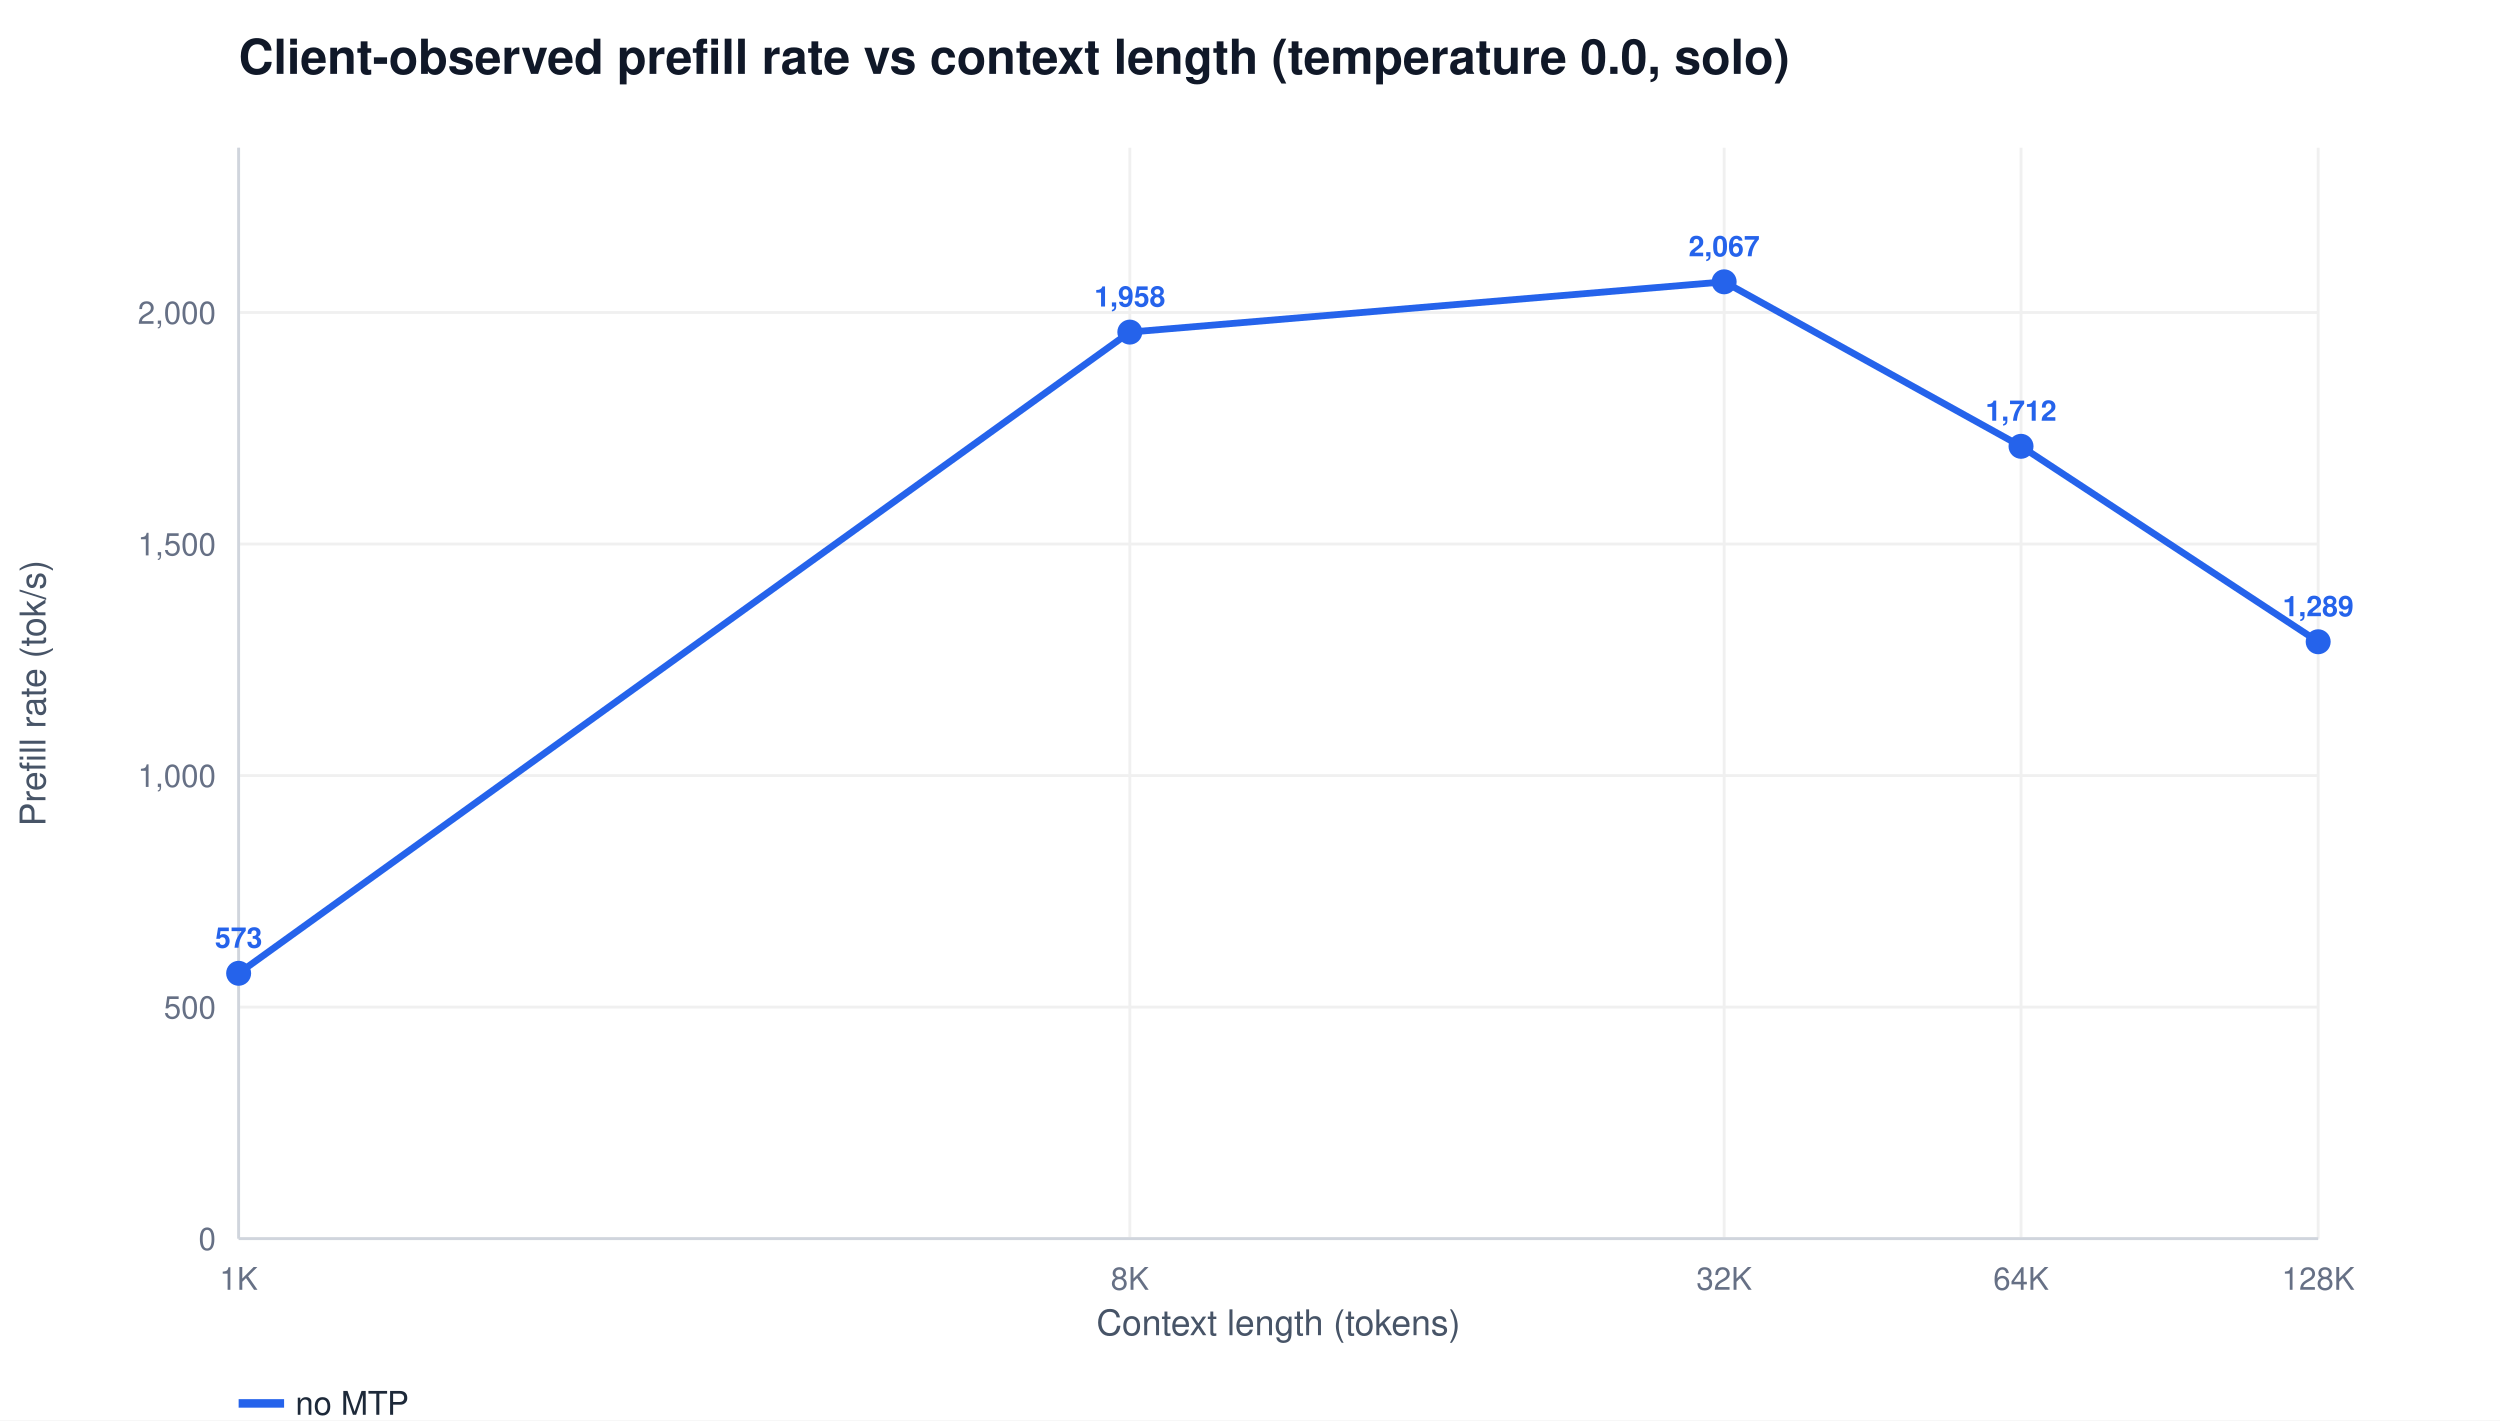
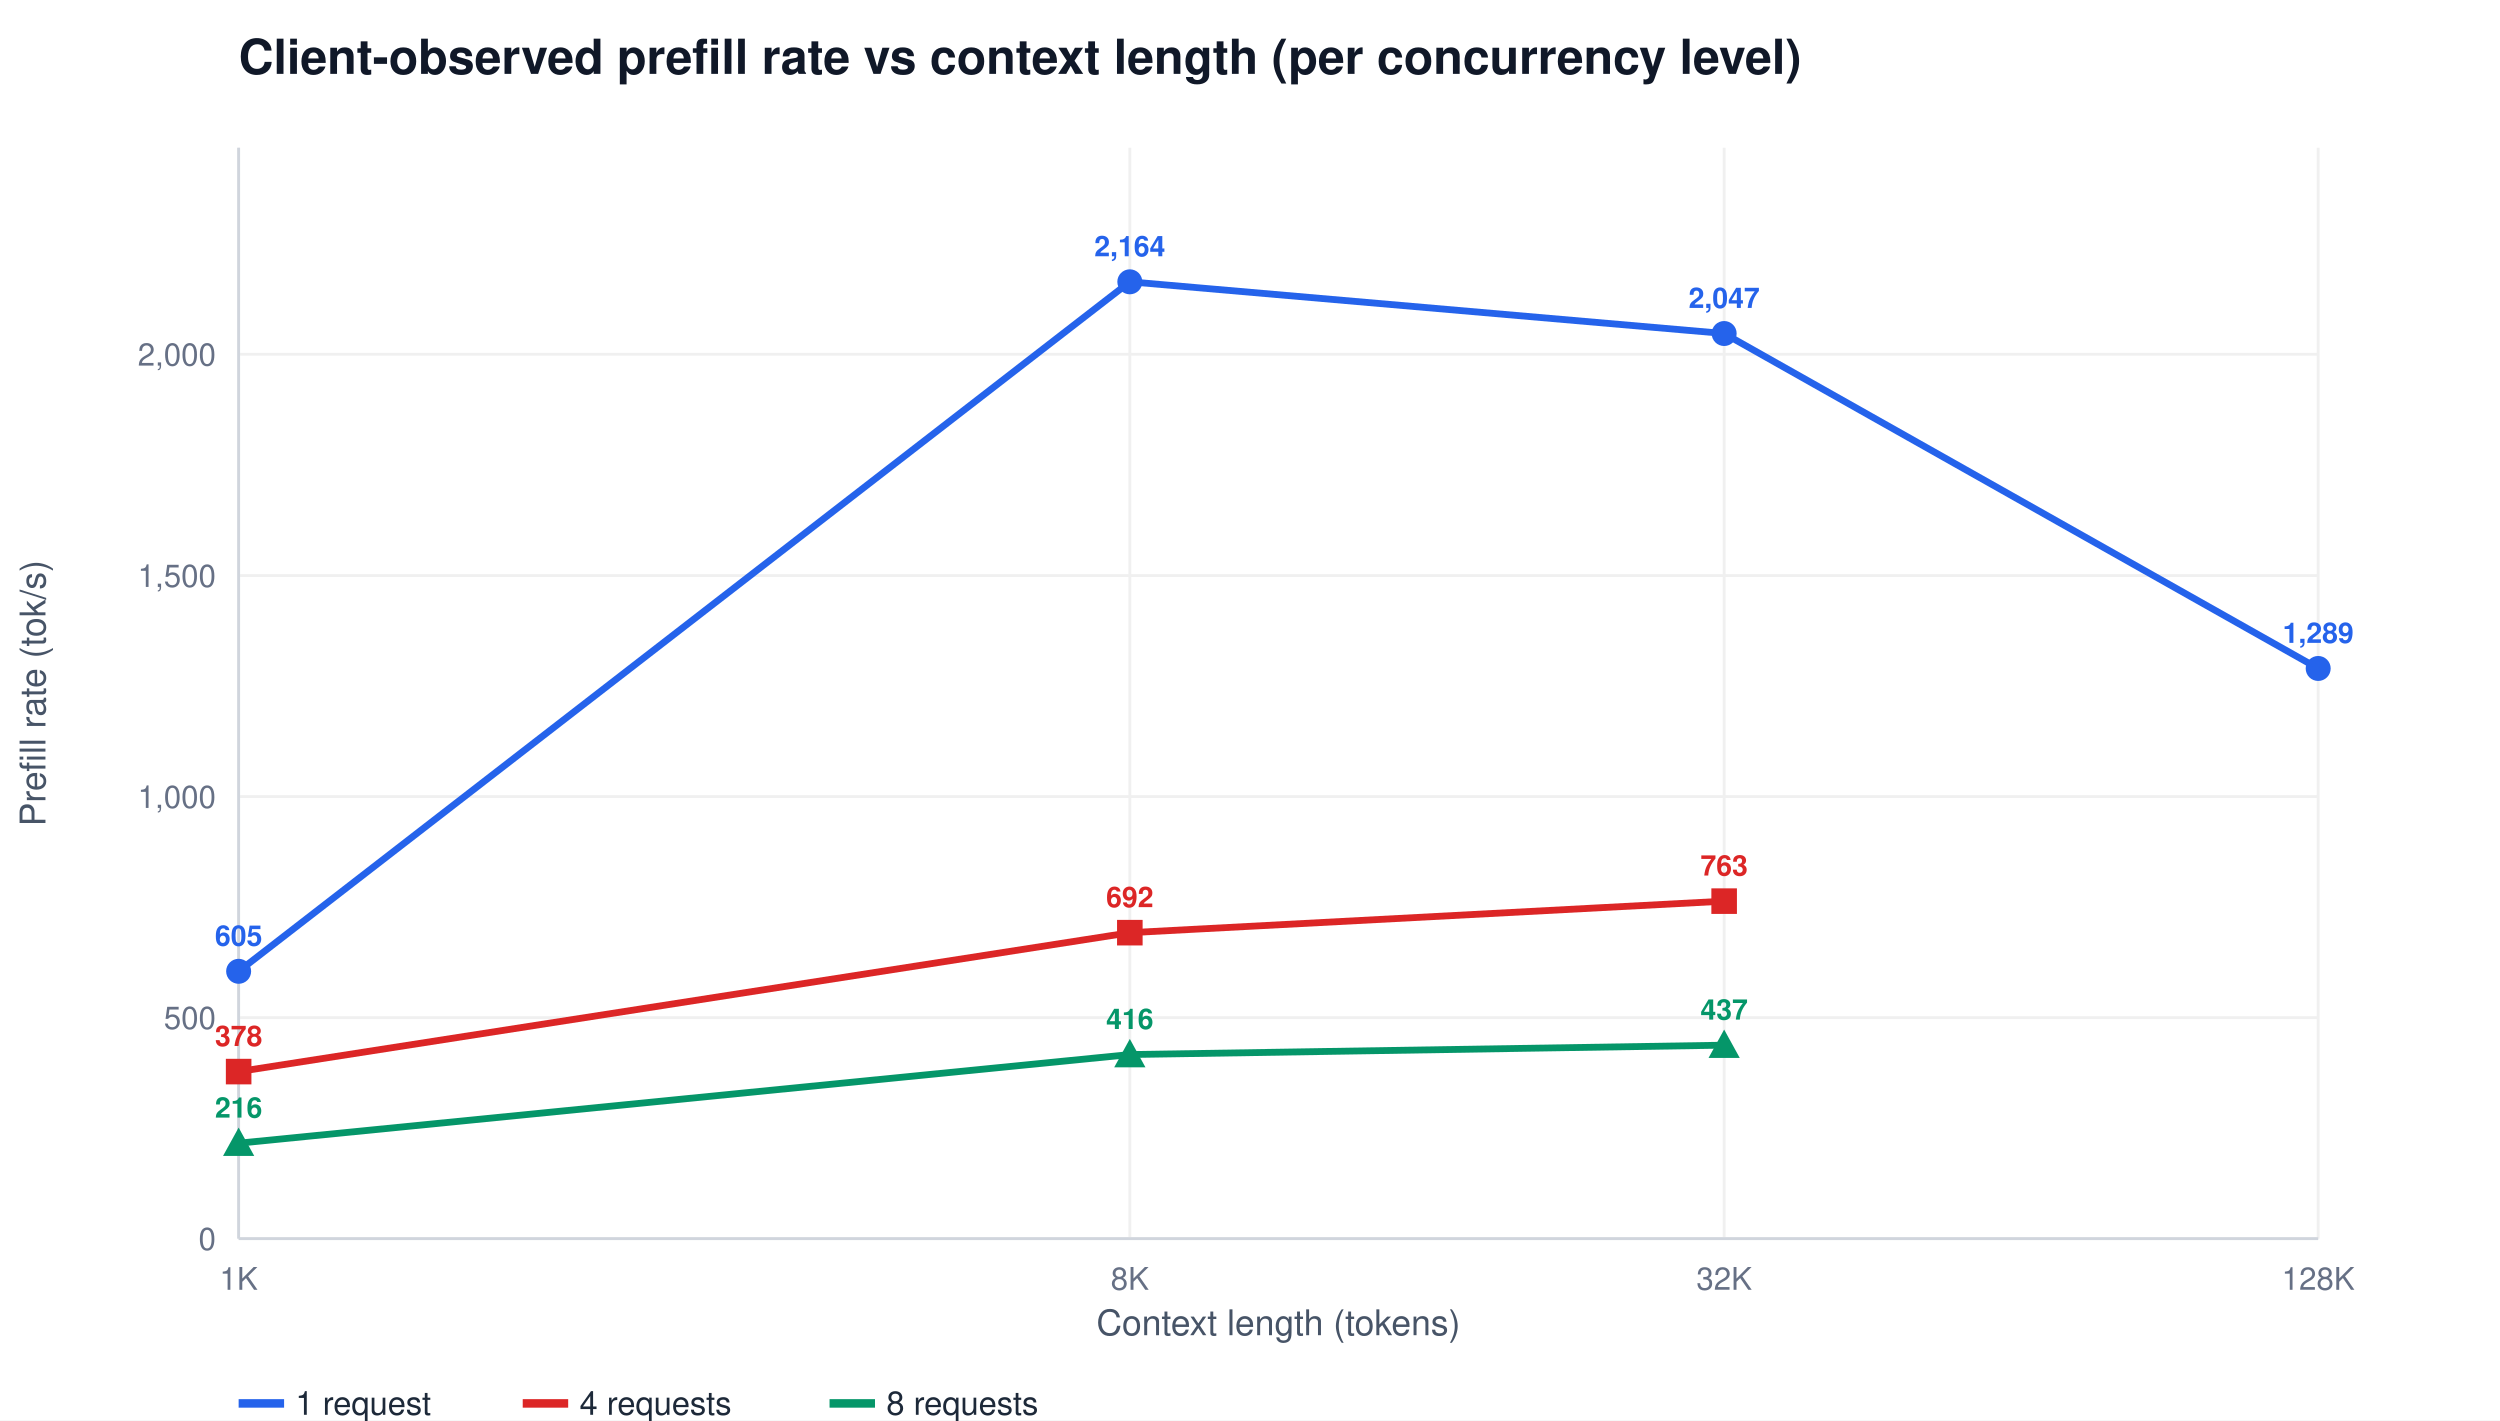
<svg xmlns="http://www.w3.org/2000/svg" width="880" height="500" viewBox="0 0 880 500" font-family="Segoe UI, Helvetica, Arial, sans-serif">
  <rect width="880" height="500" fill="#ffffff" />
-   <text x="84" y="26" font-size="17" font-weight="600" fill="#101828">Client-observed prefill rate vs context length (temperature 0.0, solo)</text>
+   <text x="84" y="26" font-size="17" font-weight="600" fill="#101828">Client-observed prefill rate vs context length (per concurrency level)</text>
  <line x1="84" y1="436.0" x2="816" y2="436.0" stroke="#f0f0f0" stroke-width="1" />
  <text x="76" y="440.0" font-size="11" fill="#667085" text-anchor="end">0</text>
-   <line x1="84" y1="354.5" x2="816" y2="354.5" stroke="#f0f0f0" stroke-width="1" />
-   <text x="76" y="358.5" font-size="11" fill="#667085" text-anchor="end">500</text>
-   <line x1="84" y1="273.0" x2="816" y2="273.0" stroke="#f0f0f0" stroke-width="1" />
-   <text x="76" y="277.0" font-size="11" fill="#667085" text-anchor="end">1,000</text>
-   <line x1="84" y1="191.5" x2="816" y2="191.5" stroke="#f0f0f0" stroke-width="1" />
-   <text x="76" y="195.5" font-size="11" fill="#667085" text-anchor="end">1,500</text>
-   <line x1="84" y1="110.0" x2="816" y2="110.0" stroke="#f0f0f0" stroke-width="1" />
-   <text x="76" y="114.0" font-size="11" fill="#667085" text-anchor="end">2,000</text>
+   <line x1="84" y1="358.2" x2="816" y2="358.2" stroke="#f0f0f0" stroke-width="1" />
+   <text x="76" y="362.2" font-size="11" fill="#667085" text-anchor="end">500</text>
+   <line x1="84" y1="280.4" x2="816" y2="280.4" stroke="#f0f0f0" stroke-width="1" />
+   <text x="76" y="284.4" font-size="11" fill="#667085" text-anchor="end">1,000</text>
+   <line x1="84" y1="202.6" x2="816" y2="202.6" stroke="#f0f0f0" stroke-width="1" />
+   <text x="76" y="206.6" font-size="11" fill="#667085" text-anchor="end">1,500</text>
+   <line x1="84" y1="124.7" x2="816" y2="124.7" stroke="#f0f0f0" stroke-width="1" />
+   <text x="76" y="128.7" font-size="11" fill="#667085" text-anchor="end">2,000</text>
  <line x1="84.0" y1="52" x2="84.0" y2="436" stroke="#f0f0f0" stroke-width="1" />
  <text x="84.0" y="454" font-size="11" fill="#667085" text-anchor="middle">1K</text>
  <line x1="397.7" y1="52" x2="397.7" y2="436" stroke="#f0f0f0" stroke-width="1" />
  <text x="397.7" y="454" font-size="11" fill="#667085" text-anchor="middle">8K</text>
  <line x1="606.9" y1="52" x2="606.9" y2="436" stroke="#f0f0f0" stroke-width="1" />
  <text x="606.9" y="454" font-size="11" fill="#667085" text-anchor="middle">32K</text>
-   <line x1="711.4" y1="52" x2="711.4" y2="436" stroke="#f0f0f0" stroke-width="1" />
-   <text x="711.4" y="454" font-size="11" fill="#667085" text-anchor="middle">64K</text>
  <line x1="816.0" y1="52" x2="816.0" y2="436" stroke="#f0f0f0" stroke-width="1" />
  <text x="816.0" y="454" font-size="11" fill="#667085" text-anchor="middle">128K</text>
  <line x1="84" y1="436" x2="816" y2="436" stroke="#d0d5dd" stroke-width="1" />
  <line x1="84" y1="52" x2="84" y2="436" stroke="#d0d5dd" stroke-width="1" />
-   <polyline points="84.0,342.6 397.7,116.9 606.9,99.2 711.4,157.1 816.0,225.9" fill="none" stroke="#2563eb" stroke-width="2.4" />
-   <circle cx="84.0" cy="342.6" r="4.4" fill="#2563eb" />
-   <circle cx="397.7" cy="116.9" r="4.4" fill="#2563eb" />
-   <circle cx="606.9" cy="99.2" r="4.4" fill="#2563eb" />
-   <circle cx="711.4" cy="157.1" r="4.4" fill="#2563eb" />
-   <circle cx="816.0" cy="225.9" r="4.4" fill="#2563eb" />
-   <text x="84.0" y="333.6" font-size="10" fill="#2563eb" text-anchor="middle" font-weight="600">573</text>
-   <text x="397.7" y="107.9" font-size="10" fill="#2563eb" text-anchor="middle" font-weight="600">1,958</text>
-   <text x="606.9" y="90.2" font-size="10" fill="#2563eb" text-anchor="middle" font-weight="600">2,067</text>
-   <text x="711.4" y="148.1" font-size="10" fill="#2563eb" text-anchor="middle" font-weight="600">1,712</text>
-   <text x="816.0" y="216.9" font-size="10" fill="#2563eb" text-anchor="middle" font-weight="600">1,289</text>
+   <polyline points="84.0,341.9 397.7,99.2 606.9,117.4 816.0,235.3" fill="none" stroke="#2563eb" stroke-width="2.4" />
+   <circle cx="84.0" cy="341.9" r="4.4" fill="#2563eb" />
+   <circle cx="397.7" cy="99.2" r="4.4" fill="#2563eb" />
+   <circle cx="606.9" cy="117.4" r="4.4" fill="#2563eb" />
+   <circle cx="816.0" cy="235.3" r="4.4" fill="#2563eb" />
+   <polyline points="84.0,377.2 397.7,328.3 606.9,317.2" fill="none" stroke="#dc2626" stroke-width="2.4" />
+   <rect x="79.5" y="372.7" width="9" height="9" fill="#dc2626" />
+   <rect x="393.2" y="323.8" width="9" height="9" fill="#dc2626" />
+   <rect x="602.4" y="312.7" width="9" height="9" fill="#dc2626" />
+   <polyline points="84.0,402.4 397.7,371.2 606.9,367.9" fill="none" stroke="#059669" stroke-width="2.4" />
+   <polygon points="84.0,396.9 78.5,406.9 89.5,406.9" fill="#059669" />
+   <polygon points="397.7,365.7 392.2,375.7 403.2,375.7" fill="#059669" />
+   <polygon points="606.9,362.4 601.4,372.4 612.4,372.4" fill="#059669" />
+   <text x="84.0" y="332.9" font-size="10" fill="#2563eb" text-anchor="middle" font-weight="600">605</text>
+   <text x="84.0" y="368.2" font-size="10" fill="#dc2626" text-anchor="middle" font-weight="600">378</text>
+   <text x="84.0" y="393.4" font-size="10" fill="#059669" text-anchor="middle" font-weight="600">216</text>
+   <text x="397.7" y="90.2" font-size="10" fill="#2563eb" text-anchor="middle" font-weight="600">2,164</text>
+   <text x="397.7" y="319.3" font-size="10" fill="#dc2626" text-anchor="middle" font-weight="600">692</text>
+   <text x="397.7" y="362.2" font-size="10" fill="#059669" text-anchor="middle" font-weight="600">416</text>
+   <text x="606.9" y="108.4" font-size="10" fill="#2563eb" text-anchor="middle" font-weight="600">2,047</text>
+   <text x="606.9" y="308.2" font-size="10" fill="#dc2626" text-anchor="middle" font-weight="600">763</text>
+   <text x="606.9" y="358.9" font-size="10" fill="#059669" text-anchor="middle" font-weight="600">437</text>
+   <text x="816.0" y="226.3" font-size="10" fill="#2563eb" text-anchor="middle" font-weight="600">1,289</text>
  <line x1="84" y1="494" x2="100" y2="494" stroke="#2563eb" stroke-width="3" />
-   <text x="104" y="498" font-size="11.5" fill="#1d2939">no MTP</text>
+   <text x="104" y="498" font-size="11.5" fill="#1d2939">1 request</text>
+   <line x1="184" y1="494" x2="200" y2="494" stroke="#dc2626" stroke-width="3" />
+   <text x="204" y="498" font-size="11.5" fill="#1d2939">4 requests</text>
+   <line x1="292" y1="494" x2="308" y2="494" stroke="#059669" stroke-width="3" />
+   <text x="312" y="498" font-size="11.5" fill="#1d2939">8 requests</text>
  <text x="450" y="470" font-size="12.5" fill="#475467" text-anchor="middle">Context length (tokens)</text>
  <text x="16" y="244" font-size="12.5" fill="#475467" text-anchor="middle" transform="rotate(-90 16 244)">Prefill rate (tok/s)</text>
</svg>
